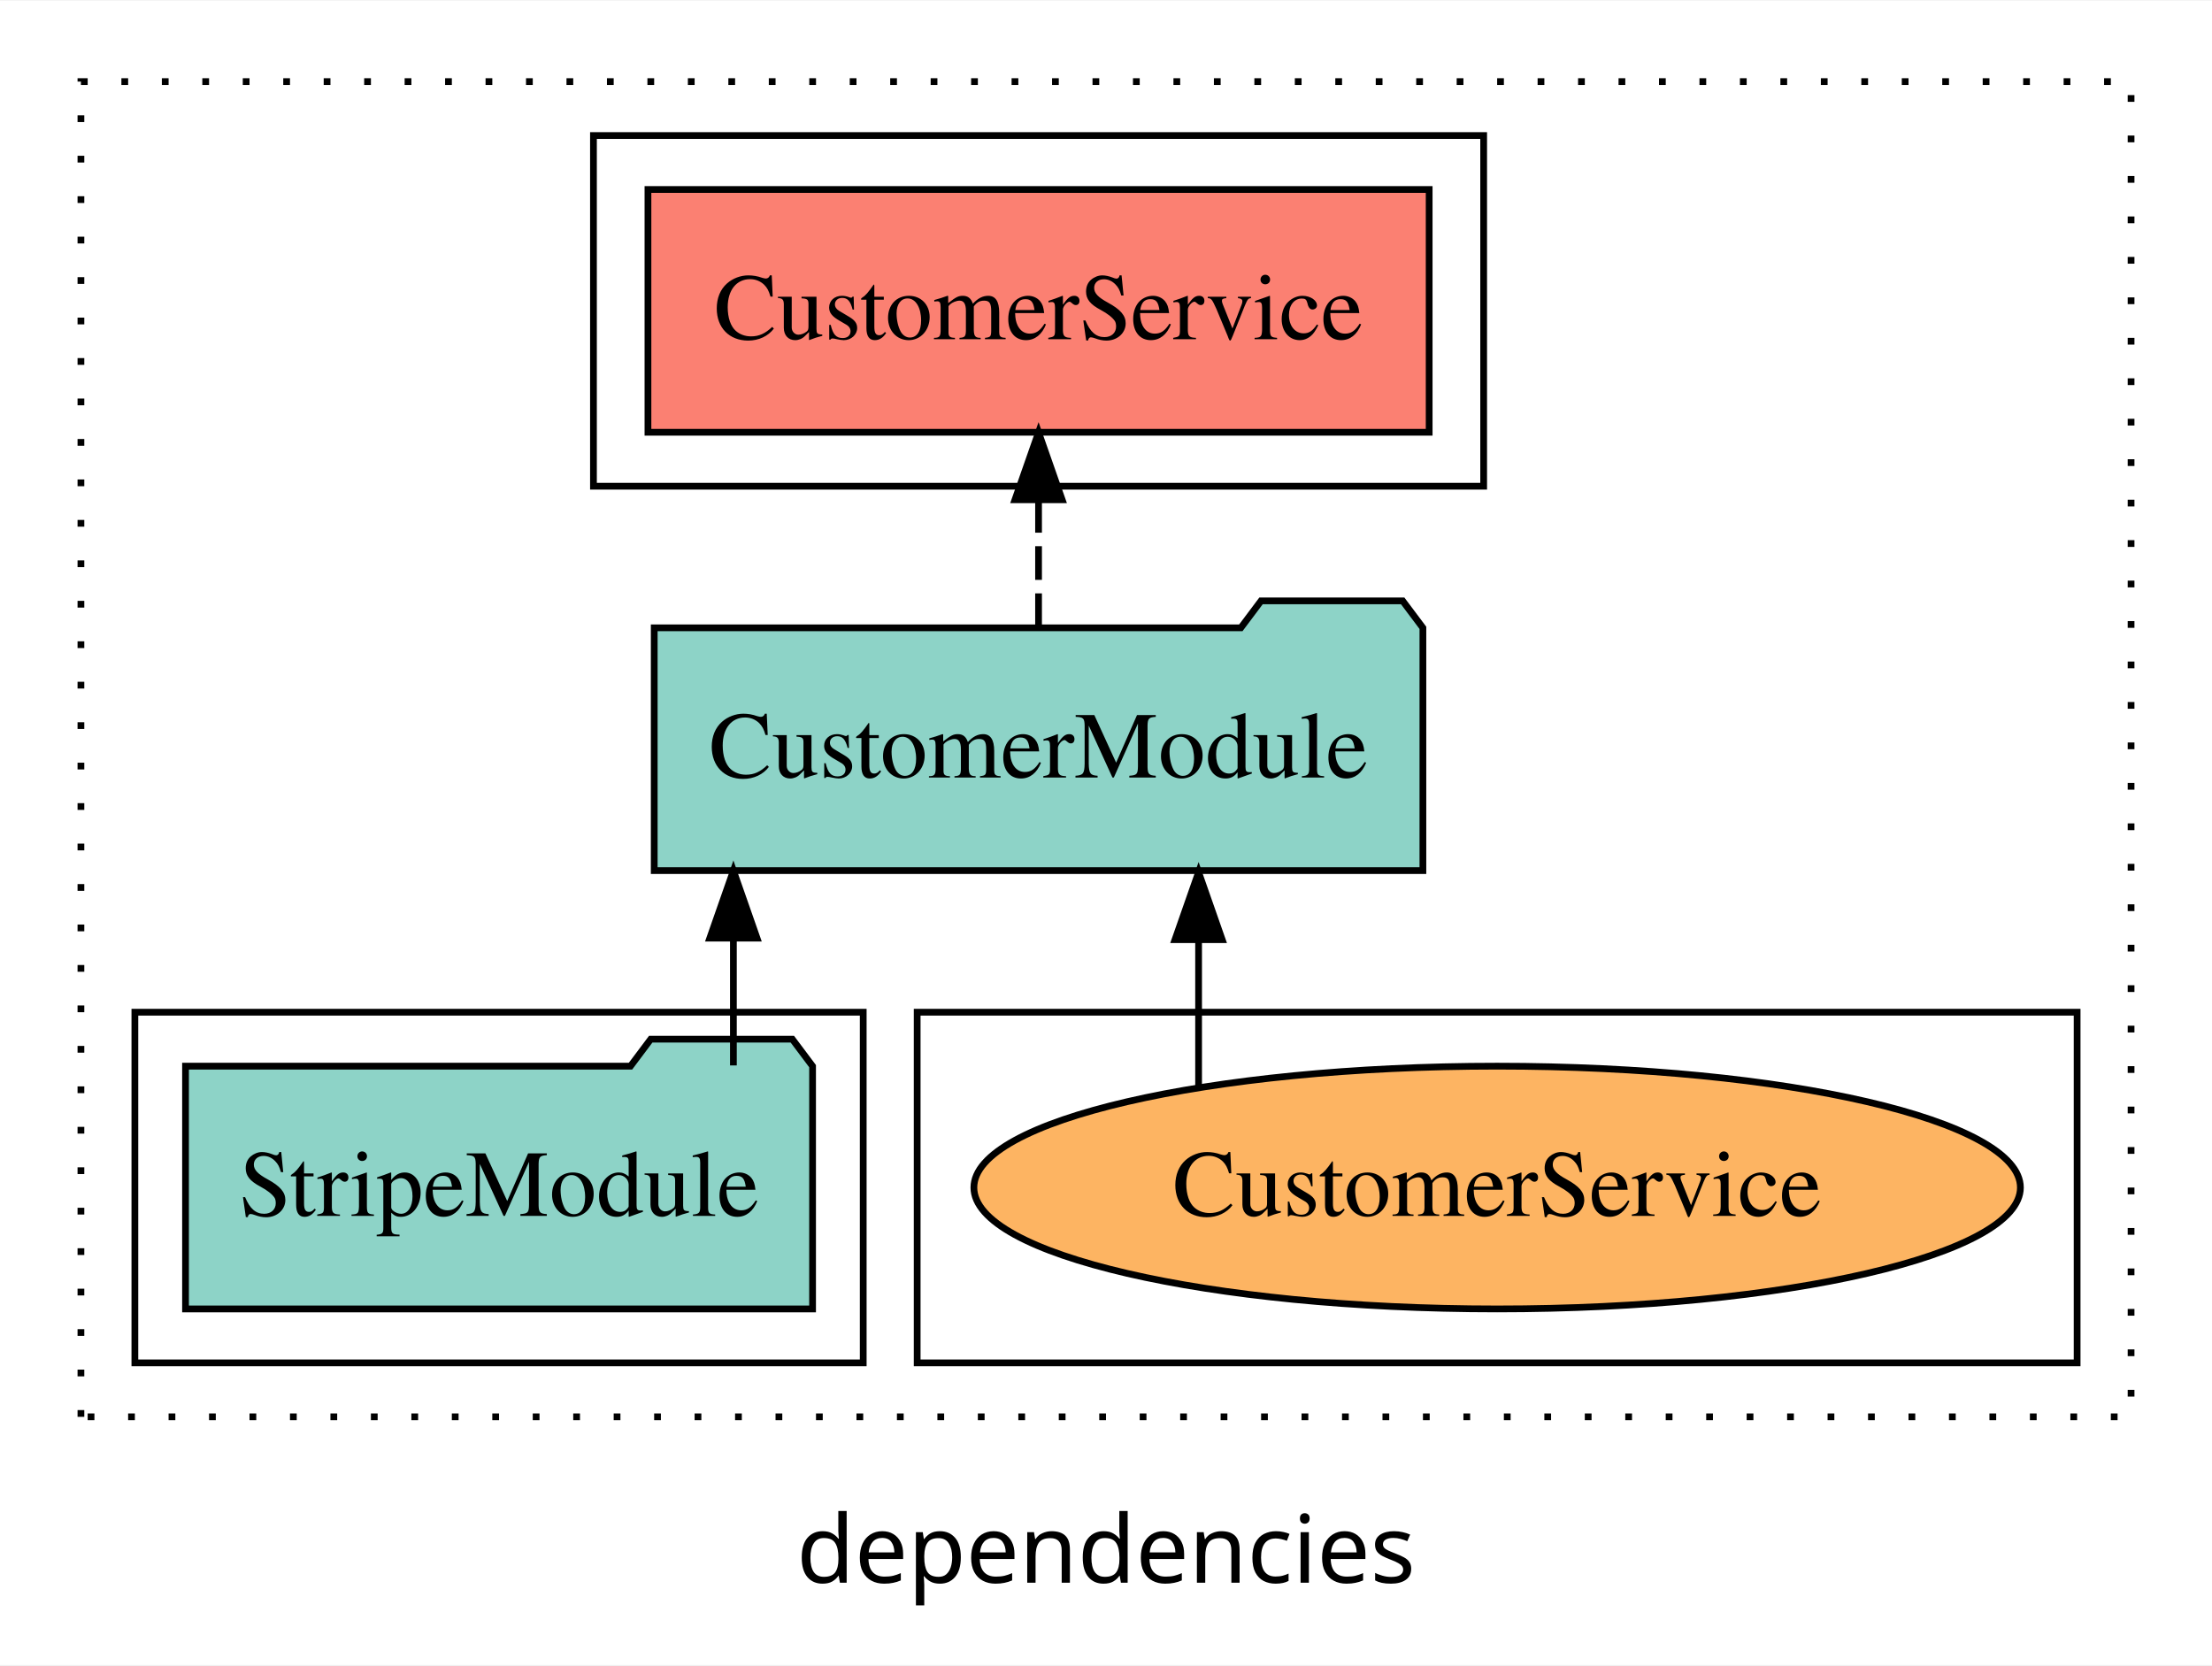
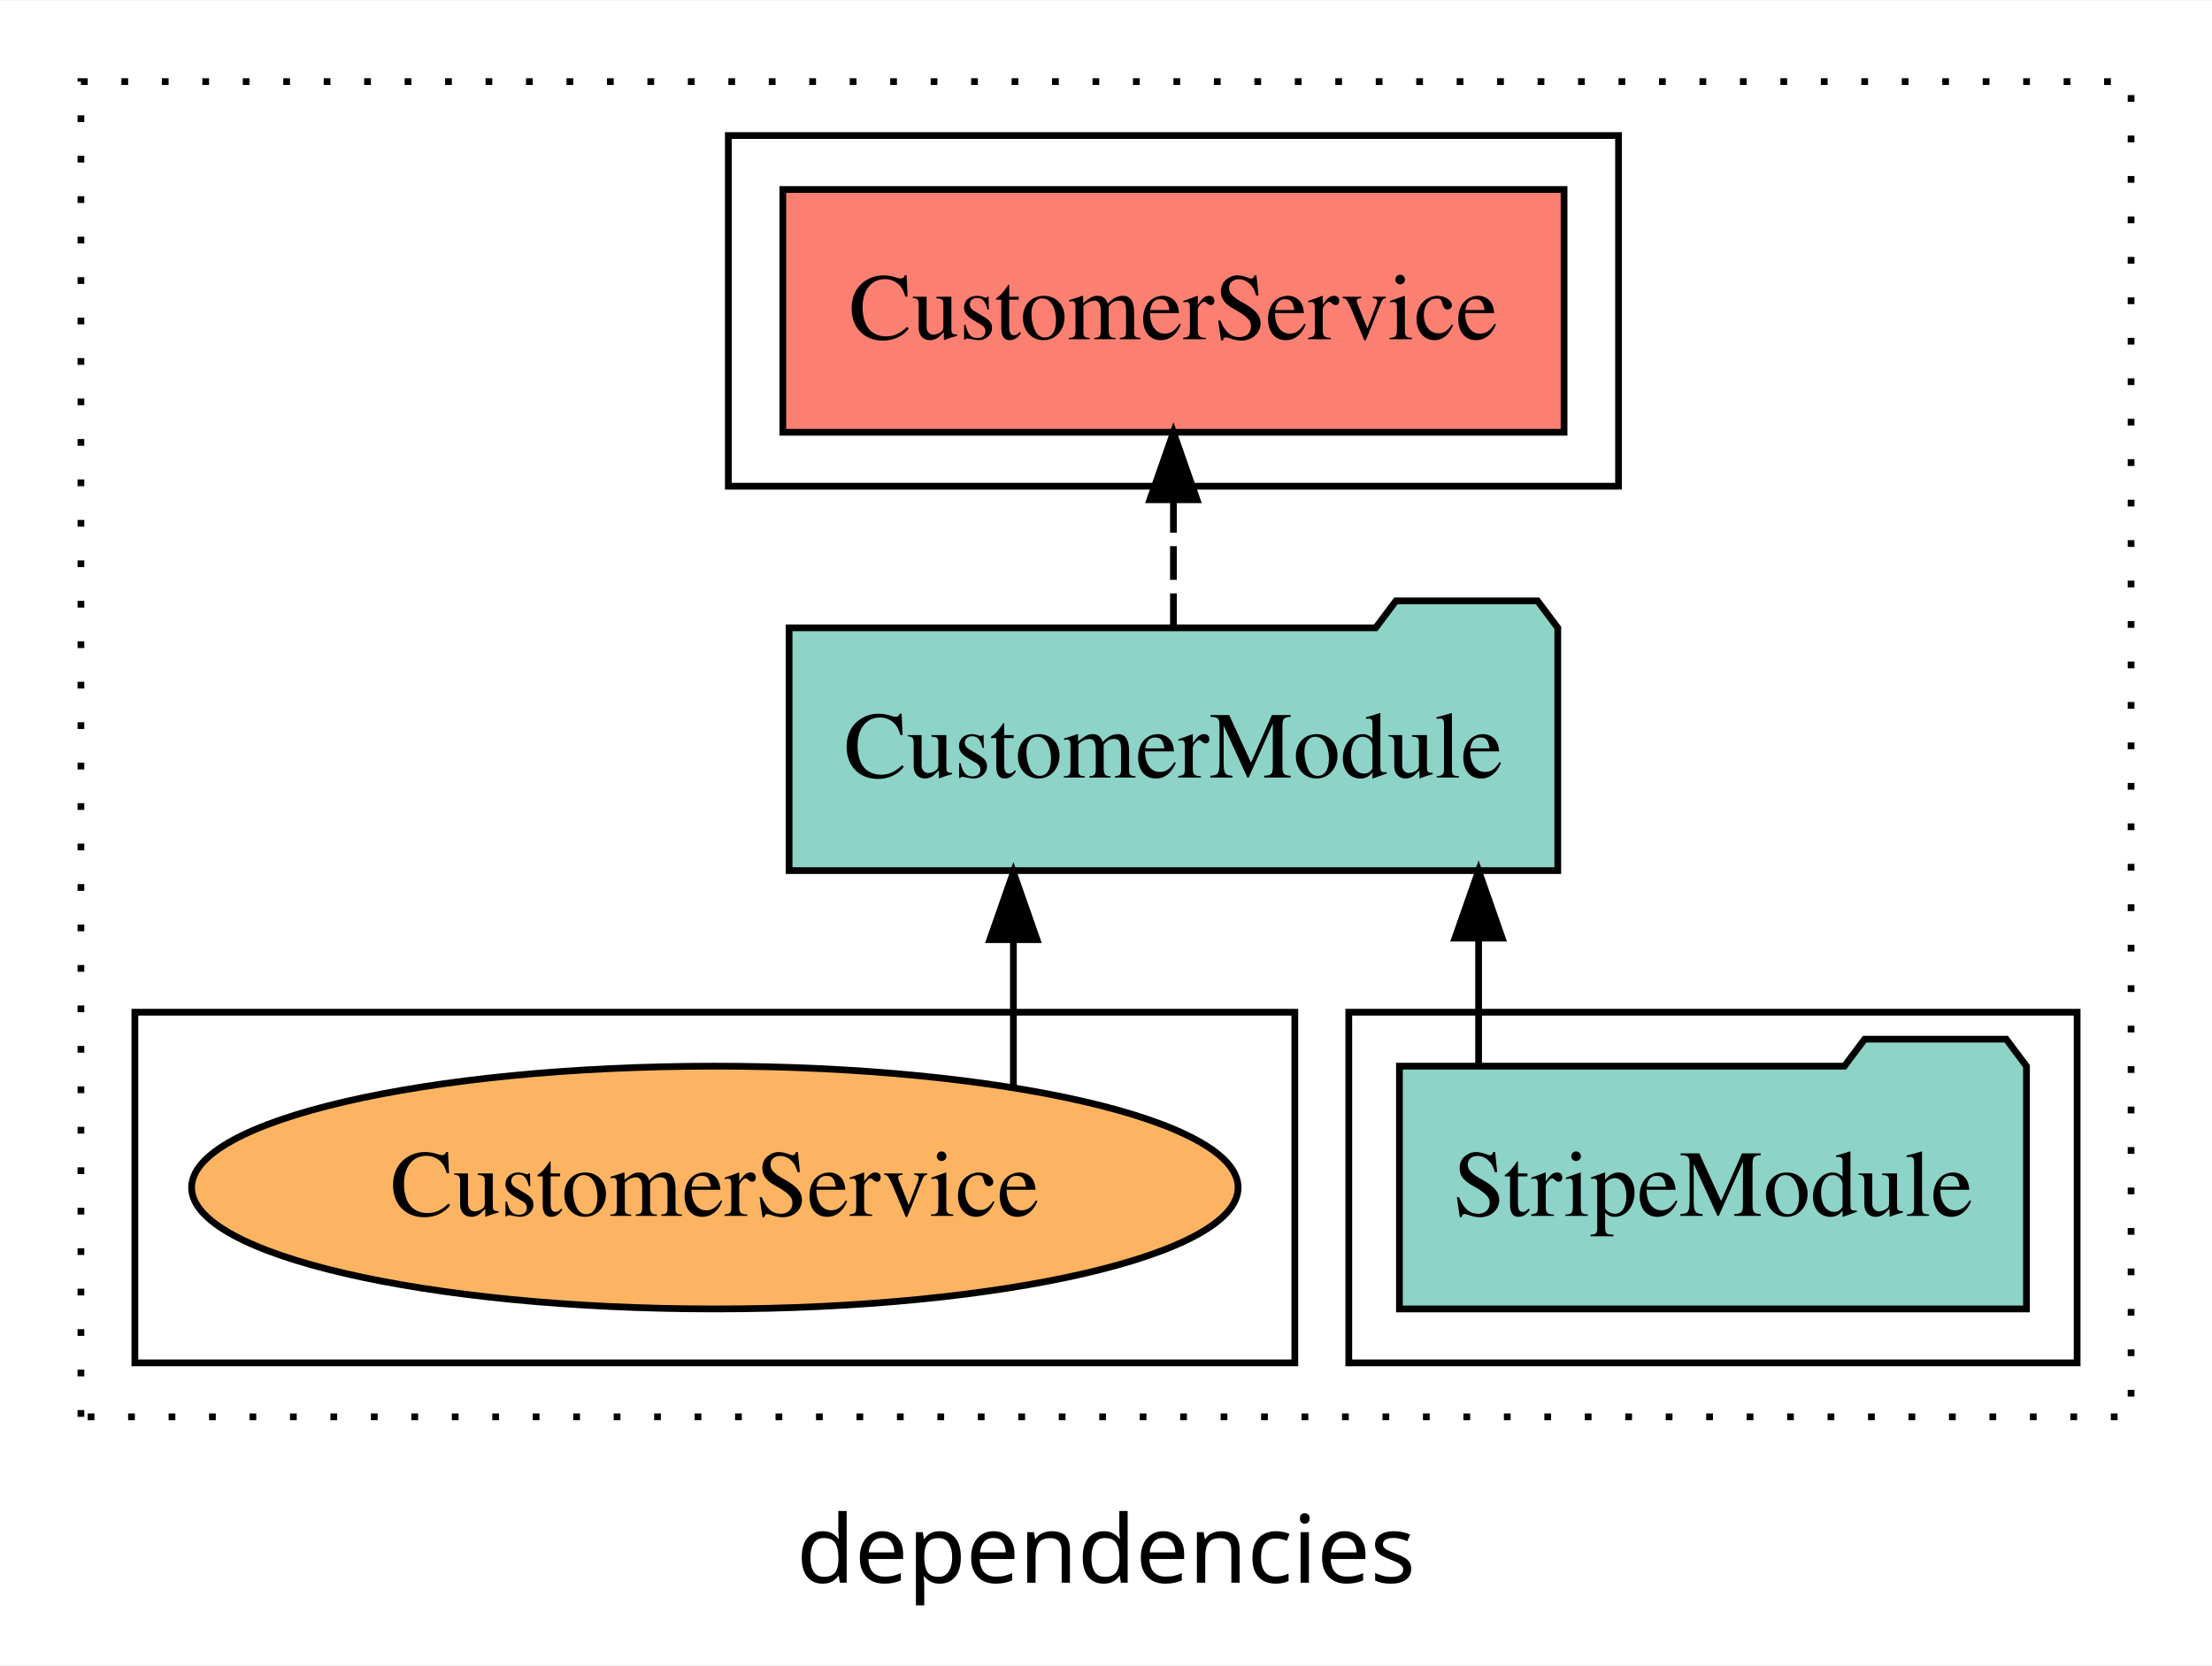
<svg xmlns="http://www.w3.org/2000/svg" width="328pt" height="247pt" viewBox="0.00 0.00 328.00 246.80">
  <g id="graph0" class="graph" transform="scale(1 1) rotate(0) translate(4 242.8)">
    <polygon fill="white" stroke="transparent" points="-4,4 -4,-242.8 324,-242.8 324,4 -4,4" />
    <text text-anchor="middle" x="160" y="-8.2" font-family="sans-serif" font-size="14.00">dependencies</text>
    <g id="clust1" class="cluster">
      <polygon fill="none" stroke="black" stroke-dasharray="1,5" points="8,-32.8 8,-230.8 312,-230.8 312,-32.8 8,-32.8" />
    </g>
+     <g id="clust3" class="cluster">
+       <polygon fill="none" stroke="black" points="196,-40.8 196,-92.8 304,-92.8 304,-40.8 196,-40.8" />
+     </g>
    <g id="clust4" class="cluster">
-       <polygon fill="none" stroke="black" points="84,-170.8 84,-222.8 216,-222.8 216,-170.8 84,-170.8" />
+       <polygon fill="none" stroke="black" points="104,-170.8 104,-222.8 236,-222.8 236,-170.8 104,-170.8" />
    </g>
    <g id="clust6" class="cluster">
-       <polygon fill="none" stroke="black" points="132,-40.8 132,-92.8 304,-92.8 304,-40.8 132,-40.8" />
-     </g>
-     <g id="clust3" class="cluster">
-       <polygon fill="none" stroke="black" points="16,-40.8 16,-92.8 124,-92.8 124,-40.8 16,-40.8" />
+       <polygon fill="none" stroke="black" points="16,-40.8 16,-92.8 188,-92.8 188,-40.8 16,-40.8" />
    </g>
    <g id="node1" class="node">
-       <polygon fill="#8dd3c7" stroke="black" points="116.49,-84.8 113.49,-88.8 92.49,-88.8 89.49,-84.8 23.51,-84.8 23.51,-48.8 116.49,-48.8 116.49,-84.8" />
-       <text text-anchor="middle" x="70" y="-62.6" font-family="Times,serif" font-size="14.00">StripeModule</text>
+       <polygon fill="#8dd3c7" stroke="black" points="296.49,-84.8 293.49,-88.8 272.49,-88.8 269.49,-84.8 203.51,-84.8 203.51,-48.8 296.49,-48.8 296.49,-84.8" />
+       <text text-anchor="middle" x="250" y="-62.6" font-family="Times,serif" font-size="14.00">StripeModule</text>
    </g>
    <g id="node2" class="node">
-       <polygon fill="#8dd3c7" stroke="black" points="206.99,-149.8 203.99,-153.8 182.99,-153.8 179.99,-149.8 93.01,-149.8 93.01,-113.8 206.99,-113.8 206.99,-149.8" />
-       <text text-anchor="middle" x="150" y="-127.6" font-family="Times,serif" font-size="14.00">CustomerModule</text>
+       <polygon fill="#8dd3c7" stroke="black" points="226.99,-149.8 223.99,-153.8 202.99,-153.8 199.99,-149.8 113.01,-149.8 113.01,-113.8 226.99,-113.8 226.99,-149.8" />
+       <text text-anchor="middle" x="170" y="-127.6" font-family="Times,serif" font-size="14.00">CustomerModule</text>
    </g>
    <g id="edge1" class="edge">
-       <path fill="none" stroke="black" d="M104.75,-84.91C104.75,-84.91 104.75,-103.79 104.75,-103.79" />
-       <polygon fill="black" stroke="black" points="101.25,-103.79 104.75,-113.79 108.25,-103.79 101.25,-103.79" />
+       <path fill="none" stroke="black" d="M215.25,-84.91C215.25,-84.91 215.25,-103.79 215.25,-103.79" />
+       <polygon fill="black" stroke="black" points="211.75,-103.79 215.25,-113.79 218.75,-103.79 211.75,-103.79" />
    </g>
    <g id="node3" class="node">
-       <polygon fill="#fb8072" stroke="black" points="207.92,-214.8 92.08,-214.8 92.08,-178.8 207.92,-178.8 207.92,-214.8" />
-       <text text-anchor="middle" x="150" y="-192.6" font-family="Times,serif" font-size="14.00">CustomerService </text>
+       <polygon fill="#fb8072" stroke="black" points="227.92,-214.8 112.08,-214.8 112.08,-178.8 227.92,-178.8 227.92,-214.8" />
+       <text text-anchor="middle" x="170" y="-192.6" font-family="Times,serif" font-size="14.00">CustomerService </text>
    </g>
    <g id="edge2" class="edge">
-       <path fill="none" stroke="black" stroke-dasharray="5,2" d="M150,-149.91C150,-149.91 150,-168.79 150,-168.79" />
-       <polygon fill="black" stroke="black" points="146.5,-168.79 150,-178.79 153.5,-168.79 146.5,-168.79" />
+       <path fill="none" stroke="black" stroke-dasharray="5,2" d="M170,-149.91C170,-149.91 170,-168.79 170,-168.79" />
+       <polygon fill="black" stroke="black" points="166.5,-168.79 170,-178.79 173.5,-168.79 166.5,-168.79" />
    </g>
    <g id="node4" class="node">
-       <ellipse fill="#fdb462" stroke="black" cx="218" cy="-66.8" rx="77.59" ry="18" />
-       <text text-anchor="middle" x="218" y="-62.6" font-family="Times,serif" font-size="14.00">CustomerService</text>
+       <ellipse fill="#fdb462" stroke="black" cx="102" cy="-66.8" rx="77.59" ry="18" />
+       <text text-anchor="middle" x="102" y="-62.6" font-family="Times,serif" font-size="14.00">CustomerService</text>
    </g>
    <g id="edge3" class="edge">
-       <path fill="none" stroke="black" d="M173.73,-81.88C173.73,-81.88 173.73,-103.56 173.73,-103.56" />
-       <polygon fill="black" stroke="black" points="170.23,-103.56 173.73,-113.56 177.23,-103.56 170.23,-103.56" />
+       <path fill="none" stroke="black" d="M146.27,-81.88C146.27,-81.88 146.27,-103.56 146.27,-103.56" />
+       <polygon fill="black" stroke="black" points="142.77,-103.56 146.27,-113.56 149.77,-103.56 142.77,-103.56" />
    </g>
  </g>
</svg>
